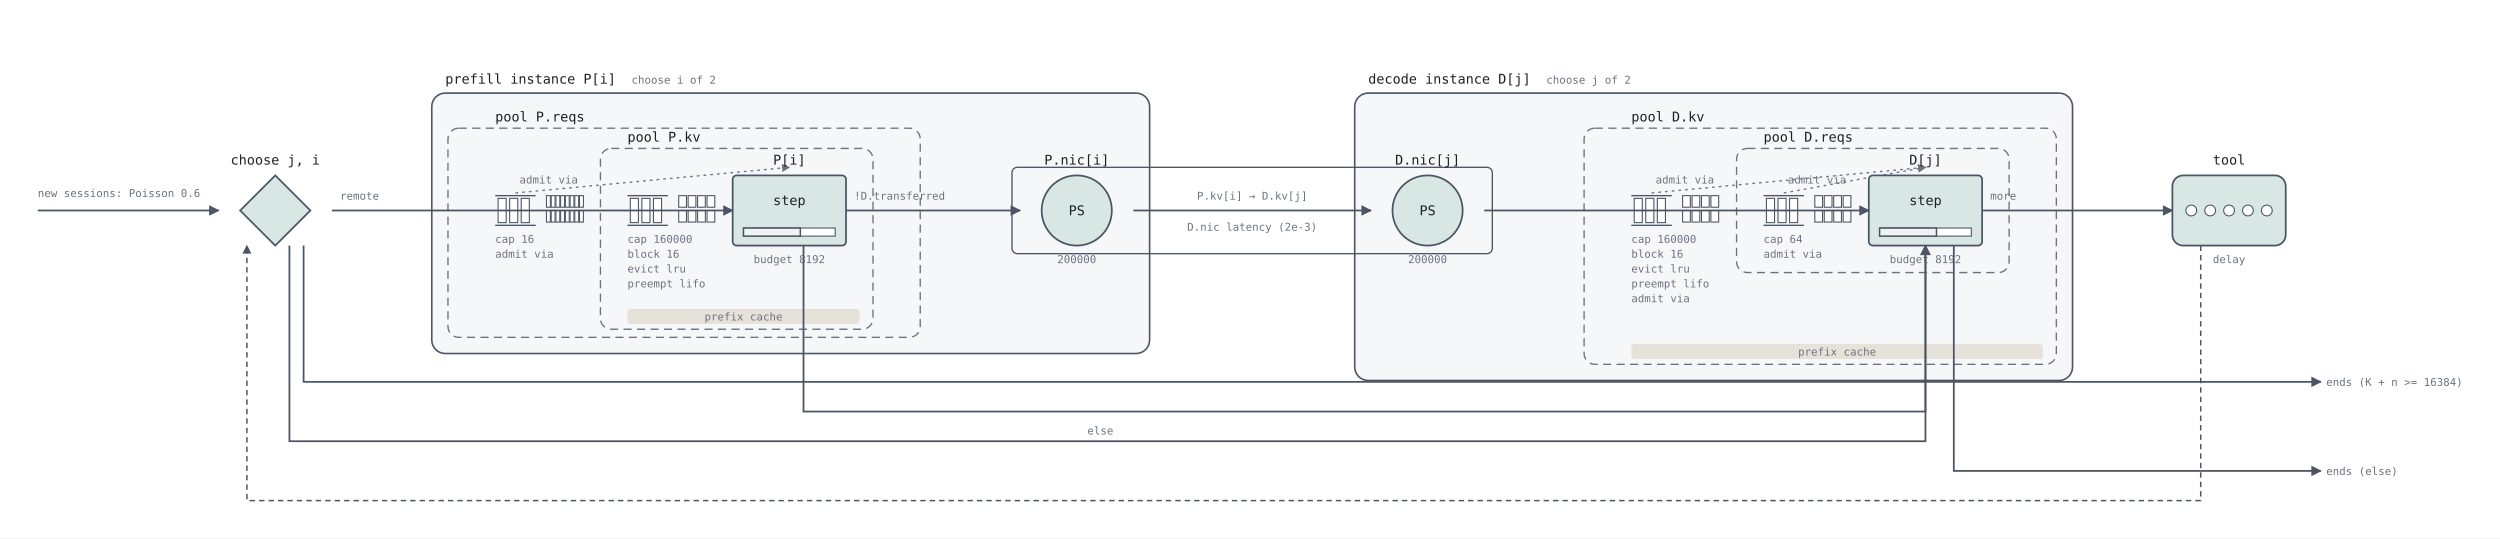
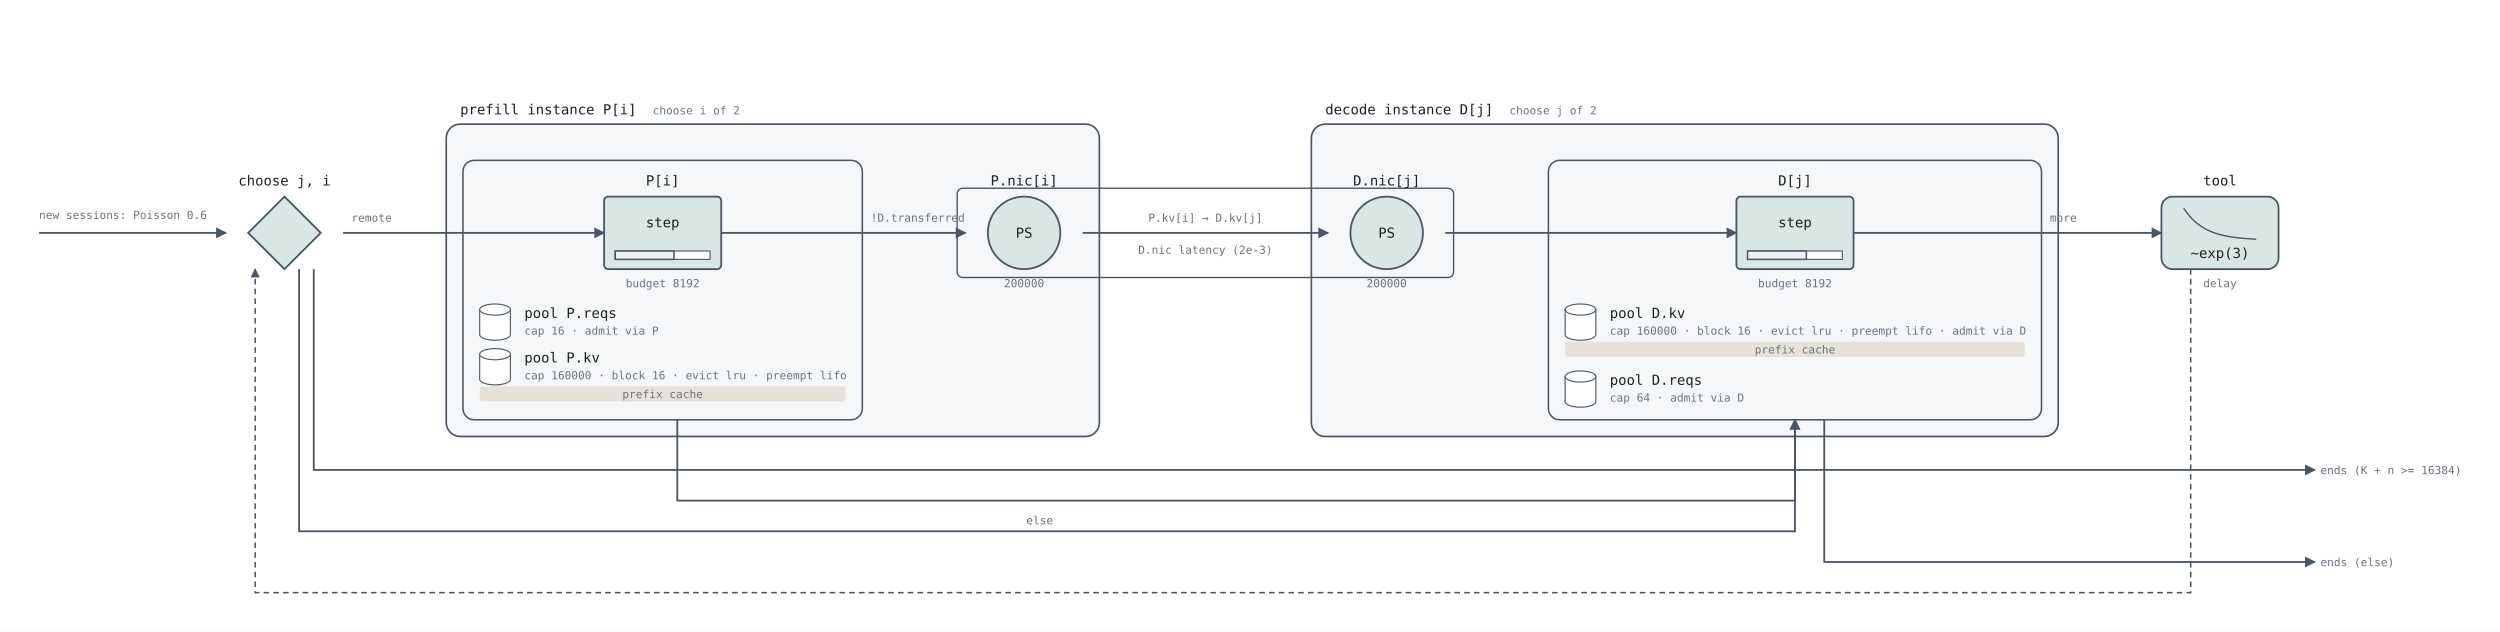
- <svg xmlns="http://www.w3.org/2000/svg" width="1852.8" height="399" viewBox="0 0 1852.8 399" role="img">
+ <svg xmlns="http://www.w3.org/2000/svg" width="1792.8" height="453" viewBox="0 0 1792.8 453" role="img">
  <style>
  text { font-family: ui-monospace, "SF Mono", Menlo, Consolas, monospace; }
  @media (prefers-color-scheme: dark) {
    text { fill: #e8e6e3; } text.dim { fill: #9aa4b2; }
    .bg { fill:#14171a }
    .solid { fill:#232a31;stroke:#b6bfcc }
    .cached { fill:#33302a }
    .instance { fill:#1a1f24;stroke:#b6bfcc }
+     .frame { stroke:#b6bfcc }
    .enclosure { stroke:#9aa4b2 }
    .station { fill:#26403d;stroke:#b6bfcc }
    .cell { fill:#14171a;stroke:#b6bfcc }
    .rail { stroke:#b6bfcc }
    .flow { stroke:#b6bfcc }
    .back { stroke:#b6bfcc }
    .relation { stroke:#9aa4b2 }
  }
</style>
  <defs>
    <marker id="a" viewBox="0 0 10 10" refX="9" refY="5" markerWidth="6" markerHeight="6" orient="auto-start-reverse">
      <path d="M0 0 L10 5 L0 10 z" fill="context-stroke" />
    </marker>
  </defs>
-   <rect class="bg" fill="#ffffff" x="0" y="0" width="1852.8" height="399" />
-   <rect class="instance" fill="#f5f7f9" stroke="#4b5563" stroke-width="1.2" x="1004" y="69" width="532" height="213" rx="10" />
-   <rect class="instance" fill="#f5f7f9" stroke="#4b5563" stroke-width="1.2" x="320" y="69" width="532" height="193" rx="10" />
-   <rect class="rail" fill="none" stroke="#4b5563" stroke-width="1" x="750" y="124" width="356" height="64" rx="4" />
-   <path class="flow" fill="none" stroke="#4b5563" stroke-width="1.3" d="M840 156 L1016 156" marker-end="url(#a)" />
-   <text x="928" y="148" text-anchor="middle" font-size="8" fill="#6b7280" class="dim">P.kv[i] → D.kv[j]</text>
-   <text x="928" y="171" text-anchor="middle" font-size="8" fill="#6b7280" class="dim">D.nic latency (2e-3)</text>
-   <rect class="enclosure" fill="none" stroke="#6b7280" stroke-width="1" stroke-dasharray="6 4" x="332" y="95" width="350" height="155" rx="8" />
-   <text x="367" y="90" text-anchor="start" font-size="10" fill="#1d2021">pool P.reqs</text>
-   <path class="rail" fill="none" stroke="#4b5563" stroke-width="1" d="M367 145 L397 145 M367 167 L397 167" />
-   <rect class="cell" fill="#ffffff" stroke="#4b5563" stroke-width=".8" x="369.14" y="147" width="6" height="18" />
-   <rect class="cell" fill="#ffffff" stroke="#4b5563" stroke-width=".8" x="377.71" y="147" width="6" height="18" />
-   <rect class="cell" fill="#ffffff" stroke="#4b5563" stroke-width=".8" x="386.29" y="147" width="6" height="18" />
-   <rect class="cell" fill="#ffffff" stroke="#4b5563" stroke-width=".8" x="405" y="145" width="2.87" height="8.58" />
-   <rect class="cell" fill="#ffffff" stroke="#4b5563" stroke-width=".8" x="408.5" y="145" width="2.87" height="8.58" />
-   <rect class="cell" fill="#ffffff" stroke="#4b5563" stroke-width=".8" x="412" y="145" width="2.87" height="8.58" />
-   <rect class="cell" fill="#ffffff" stroke="#4b5563" stroke-width=".8" x="415.5" y="145" width="2.87" height="8.58" />
-   <rect class="cell" fill="#ffffff" stroke="#4b5563" stroke-width=".8" x="419" y="145" width="2.87" height="8.58" />
-   <rect class="cell" fill="#ffffff" stroke="#4b5563" stroke-width=".8" x="422.5" y="145" width="2.87" height="8.58" />
-   <rect class="cell" fill="#ffffff" stroke="#4b5563" stroke-width=".8" x="426" y="145" width="2.87" height="8.58" />
-   <rect class="cell" fill="#ffffff" stroke="#4b5563" stroke-width=".8" x="429.5" y="145" width="2.87" height="8.58" />
-   <rect class="cell" fill="#ffffff" stroke="#4b5563" stroke-width=".8" x="405" y="156" width="2.87" height="8.58" />
-   <rect class="cell" fill="#ffffff" stroke="#4b5563" stroke-width=".8" x="408.5" y="156" width="2.87" height="8.58" />
-   <rect class="cell" fill="#ffffff" stroke="#4b5563" stroke-width=".8" x="412" y="156" width="2.87" height="8.58" />
-   <rect class="cell" fill="#ffffff" stroke="#4b5563" stroke-width=".8" x="415.5" y="156" width="2.87" height="8.58" />
-   <rect class="cell" fill="#ffffff" stroke="#4b5563" stroke-width=".8" x="419" y="156" width="2.87" height="8.58" />
-   <rect class="cell" fill="#ffffff" stroke="#4b5563" stroke-width=".8" x="422.5" y="156" width="2.87" height="8.58" />
-   <rect class="cell" fill="#ffffff" stroke="#4b5563" stroke-width=".8" x="426" y="156" width="2.87" height="8.58" />
-   <rect class="cell" fill="#ffffff" stroke="#4b5563" stroke-width=".8" x="429.5" y="156" width="2.87" height="8.58" />
-   <text x="367" y="180" text-anchor="start" font-size="8" fill="#6b7280" class="dim">cap 16</text>
-   <text x="367" y="191" text-anchor="start" font-size="8" fill="#6b7280" class="dim">admit via</text>
-   <path class="relation" fill="none" stroke="#6b7280" stroke-width="1" stroke-dasharray="2 3" d="M382 143 L585 124" marker-end="url(#a)" />
-   <text x="385" y="136" text-anchor="start" font-size="8" fill="#6b7280" class="dim">admit via</text>
-   <rect class="enclosure" fill="none" stroke="#6b7280" stroke-width="1" stroke-dasharray="6 4" x="445" y="110" width="202" height="134" rx="8" />
-   <text x="465" y="105" text-anchor="start" font-size="10" fill="#1d2021">pool P.kv</text>
-   <path class="rail" fill="none" stroke="#4b5563" stroke-width="1" d="M465 145 L495 145 M465 167 L495 167" />
-   <rect class="cell" fill="#ffffff" stroke="#4b5563" stroke-width=".8" x="467.14" y="147" width="6" height="18" />
-   <rect class="cell" fill="#ffffff" stroke="#4b5563" stroke-width=".8" x="475.71" y="147" width="6" height="18" />
-   <rect class="cell" fill="#ffffff" stroke="#4b5563" stroke-width=".8" x="484.29" y="147" width="6" height="18" />
-   <rect class="cell" fill="#ffffff" stroke="#4b5563" stroke-width=".8" x="503" y="145" width="5.74" height="8.58" />
-   <rect class="cell" fill="#ffffff" stroke="#4b5563" stroke-width=".8" x="510" y="145" width="5.74" height="8.58" />
-   <rect class="cell" fill="#ffffff" stroke="#4b5563" stroke-width=".8" x="517" y="145" width="5.74" height="8.58" />
-   <rect class="cell" fill="#ffffff" stroke="#4b5563" stroke-width=".8" x="524" y="145" width="5.74" height="8.58" />
-   <rect class="cell" fill="#ffffff" stroke="#4b5563" stroke-width=".8" x="503" y="156" width="5.74" height="8.58" />
-   <rect class="cell" fill="#ffffff" stroke="#4b5563" stroke-width=".8" x="510" y="156" width="5.74" height="8.58" />
-   <rect class="cell" fill="#ffffff" stroke="#4b5563" stroke-width=".8" x="517" y="156" width="5.74" height="8.58" />
-   <rect class="cell" fill="#ffffff" stroke="#4b5563" stroke-width=".8" x="524" y="156" width="5.74" height="8.58" />
-   <text x="465" y="180" text-anchor="start" font-size="8" fill="#6b7280" class="dim">cap 160000</text>
-   <text x="465" y="191" text-anchor="start" font-size="8" fill="#6b7280" class="dim">block 16</text>
-   <text x="465" y="202" text-anchor="start" font-size="8" fill="#6b7280" class="dim">evict lru</text>
-   <text x="465" y="213" text-anchor="start" font-size="8" fill="#6b7280" class="dim">preempt lifo</text>
-   <rect class="cached" fill="#e6e2da" stroke="none" x="465" y="229" width="172" height="11" rx="2" />
-   <text x="551" y="237.5" text-anchor="middle" font-size="8" fill="#6b7280" class="dim">prefix cache</text>
-   <rect class="enclosure" fill="none" stroke="#6b7280" stroke-width="1" stroke-dasharray="6 4" x="1287" y="110" width="202" height="92" rx="8" />
-   <text x="1307" y="105" text-anchor="start" font-size="10" fill="#1d2021">pool D.reqs</text>
-   <path class="rail" fill="none" stroke="#4b5563" stroke-width="1" d="M1307 145 L1337 145 M1307 167 L1337 167" />
-   <rect class="cell" fill="#ffffff" stroke="#4b5563" stroke-width=".8" x="1309.14" y="147" width="6" height="18" />
-   <rect class="cell" fill="#ffffff" stroke="#4b5563" stroke-width=".8" x="1317.71" y="147" width="6" height="18" />
-   <rect class="cell" fill="#ffffff" stroke="#4b5563" stroke-width=".8" x="1326.29" y="147" width="6" height="18" />
-   <rect class="cell" fill="#ffffff" stroke="#4b5563" stroke-width=".8" x="1345" y="145" width="5.74" height="8.58" />
-   <rect class="cell" fill="#ffffff" stroke="#4b5563" stroke-width=".8" x="1352" y="145" width="5.74" height="8.58" />
-   <rect class="cell" fill="#ffffff" stroke="#4b5563" stroke-width=".8" x="1359" y="145" width="5.74" height="8.58" />
-   <rect class="cell" fill="#ffffff" stroke="#4b5563" stroke-width=".8" x="1366" y="145" width="5.74" height="8.58" />
-   <rect class="cell" fill="#ffffff" stroke="#4b5563" stroke-width=".8" x="1345" y="156" width="5.74" height="8.58" />
-   <rect class="cell" fill="#ffffff" stroke="#4b5563" stroke-width=".8" x="1352" y="156" width="5.74" height="8.58" />
-   <rect class="cell" fill="#ffffff" stroke="#4b5563" stroke-width=".8" x="1359" y="156" width="5.74" height="8.58" />
-   <rect class="cell" fill="#ffffff" stroke="#4b5563" stroke-width=".8" x="1366" y="156" width="5.74" height="8.58" />
-   <text x="1307" y="180" text-anchor="start" font-size="8" fill="#6b7280" class="dim">cap 64</text>
-   <text x="1307" y="191" text-anchor="start" font-size="8" fill="#6b7280" class="dim">admit via</text>
-   <path class="relation" fill="none" stroke="#6b7280" stroke-width="1" stroke-dasharray="2 3" d="M1322 143 L1427 124" marker-end="url(#a)" />
-   <text x="1325" y="136" text-anchor="start" font-size="8" fill="#6b7280" class="dim">admit via</text>
-   <rect class="enclosure" fill="none" stroke="#6b7280" stroke-width="1" stroke-dasharray="6 4" x="1174" y="95" width="350" height="175" rx="8" />
-   <text x="1209" y="90" text-anchor="start" font-size="10" fill="#1d2021">pool D.kv</text>
-   <path class="rail" fill="none" stroke="#4b5563" stroke-width="1" d="M1209 145 L1239 145 M1209 167 L1239 167" />
-   <rect class="cell" fill="#ffffff" stroke="#4b5563" stroke-width=".8" x="1211.14" y="147" width="6" height="18" />
-   <rect class="cell" fill="#ffffff" stroke="#4b5563" stroke-width=".8" x="1219.71" y="147" width="6" height="18" />
-   <rect class="cell" fill="#ffffff" stroke="#4b5563" stroke-width=".8" x="1228.29" y="147" width="6" height="18" />
-   <rect class="cell" fill="#ffffff" stroke="#4b5563" stroke-width=".8" x="1247" y="145" width="5.74" height="8.58" />
-   <rect class="cell" fill="#ffffff" stroke="#4b5563" stroke-width=".8" x="1254" y="145" width="5.74" height="8.58" />
-   <rect class="cell" fill="#ffffff" stroke="#4b5563" stroke-width=".8" x="1261" y="145" width="5.74" height="8.58" />
-   <rect class="cell" fill="#ffffff" stroke="#4b5563" stroke-width=".8" x="1268" y="145" width="5.74" height="8.58" />
-   <rect class="cell" fill="#ffffff" stroke="#4b5563" stroke-width=".8" x="1247" y="156" width="5.74" height="8.58" />
-   <rect class="cell" fill="#ffffff" stroke="#4b5563" stroke-width=".8" x="1254" y="156" width="5.74" height="8.58" />
-   <rect class="cell" fill="#ffffff" stroke="#4b5563" stroke-width=".8" x="1261" y="156" width="5.74" height="8.58" />
-   <rect class="cell" fill="#ffffff" stroke="#4b5563" stroke-width=".8" x="1268" y="156" width="5.74" height="8.58" />
-   <text x="1209" y="180" text-anchor="start" font-size="8" fill="#6b7280" class="dim">cap 160000</text>
-   <text x="1209" y="191" text-anchor="start" font-size="8" fill="#6b7280" class="dim">block 16</text>
-   <text x="1209" y="202" text-anchor="start" font-size="8" fill="#6b7280" class="dim">evict lru</text>
-   <text x="1209" y="213" text-anchor="start" font-size="8" fill="#6b7280" class="dim">preempt lifo</text>
-   <text x="1209" y="224" text-anchor="start" font-size="8" fill="#6b7280" class="dim">admit via</text>
-   <rect class="cached" fill="#e6e2da" stroke="none" x="1209" y="255" width="305" height="11" rx="2" />
-   <text x="1361.5" y="263.5" text-anchor="middle" font-size="8" fill="#6b7280" class="dim">prefix cache</text>
-   <path class="relation" fill="none" stroke="#6b7280" stroke-width="1" stroke-dasharray="2 3" d="M1224 143 L1427 124" marker-end="url(#a)" />
-   <text x="1227" y="136" text-anchor="start" font-size="8" fill="#6b7280" class="dim">admit via</text>
-   <polygon class="station" fill="#d8e6e4" stroke="#4b5563" stroke-width="1.3" points="204,130 230,156 204,182 178,156" />
-   <text x="204" y="122" text-anchor="middle" font-size="10" fill="#1d2021">choose j, i</text>
-   <rect class="station" fill="#d8e6e4" stroke="#4b5563" stroke-width="1.3" x="543" y="130" width="84" height="52" rx="3" />
-   <rect class="cell" fill="#ffffff" stroke="#4b5563" stroke-width=".8" x="551" y="169" width="68" height="6" />
-   <rect class="solid" fill="#eef2f5" stroke="#4b5563" stroke-width="1.1" x="551" y="169" width="42.16" height="6" />
-   <text x="585" y="152" text-anchor="middle" font-size="10" fill="#1d2021">step</text>
-   <text x="585" y="122" text-anchor="middle" font-size="10" fill="#1d2021">P[i]</text>
-   <text x="585" y="195" text-anchor="middle" font-size="8" fill="#6b7280" class="dim">budget 8192</text>
-   <circle class="station" fill="#d8e6e4" stroke="#4b5563" stroke-width="1.3" cx="798" cy="156" r="26" />
-   <text x="798" y="159.5" text-anchor="middle" font-size="10" fill="#1d2021">PS</text>
-   <text x="798" y="122" text-anchor="middle" font-size="10" fill="#1d2021">P.nic[i]</text>
-   <text x="798" y="195" text-anchor="middle" font-size="8" fill="#6b7280" class="dim">200000</text>
-   <circle class="station" fill="#d8e6e4" stroke="#4b5563" stroke-width="1.3" cx="1058" cy="156" r="26" />
-   <text x="1058" y="159.5" text-anchor="middle" font-size="10" fill="#1d2021">PS</text>
-   <text x="1058" y="122" text-anchor="middle" font-size="10" fill="#1d2021">D.nic[j]</text>
-   <text x="1058" y="195" text-anchor="middle" font-size="8" fill="#6b7280" class="dim">200000</text>
-   <rect class="station" fill="#d8e6e4" stroke="#4b5563" stroke-width="1.3" x="1385" y="130" width="84" height="52" rx="3" />
-   <rect class="cell" fill="#ffffff" stroke="#4b5563" stroke-width=".8" x="1393" y="169" width="68" height="6" />
-   <rect class="solid" fill="#eef2f5" stroke="#4b5563" stroke-width="1.1" x="1393" y="169" width="42.16" height="6" />
-   <text x="1427" y="152" text-anchor="middle" font-size="10" fill="#1d2021">step</text>
-   <text x="1427" y="122" text-anchor="middle" font-size="10" fill="#1d2021">D[j]</text>
-   <text x="1427" y="195" text-anchor="middle" font-size="8" fill="#6b7280" class="dim">budget 8192</text>
-   <rect class="station" fill="#d8e6e4" stroke="#4b5563" stroke-width="1.3" x="1610" y="130" width="84" height="52" rx="8" />
-   <circle class="cell" fill="#ffffff" stroke="#4b5563" stroke-width=".8" cx="1624" cy="156" r="4" />
-   <circle class="cell" fill="#ffffff" stroke="#4b5563" stroke-width=".8" cx="1638" cy="156" r="4" />
-   <circle class="cell" fill="#ffffff" stroke="#4b5563" stroke-width=".8" cx="1652" cy="156" r="4" />
-   <circle class="cell" fill="#ffffff" stroke="#4b5563" stroke-width=".8" cx="1666" cy="156" r="4" />
-   <circle class="cell" fill="#ffffff" stroke="#4b5563" stroke-width=".8" cx="1680" cy="156" r="4" />
-   <text x="1652" y="122" text-anchor="middle" font-size="10" fill="#1d2021">tool</text>
-   <text x="1652" y="195" text-anchor="middle" font-size="8" fill="#6b7280" class="dim">delay</text>
-   <text x="330" y="62" text-anchor="start" font-size="10" fill="#1d2021">prefill instance P[i]</text>
-   <text x="468" y="62" text-anchor="start" font-size="8" fill="#6b7280" class="dim">choose i of 2</text>
-   <text x="1014" y="62" text-anchor="start" font-size="10" fill="#1d2021">decode instance D[j]</text>
-   <text x="1146" y="62" text-anchor="start" font-size="8" fill="#6b7280" class="dim">choose j of 2</text>
-   <path class="flow" fill="none" stroke="#4b5563" stroke-width="1.3" d="M28 156 L162 156" marker-end="url(#a)" />
-   <text x="28" y="146" text-anchor="start" font-size="8" fill="#6b7280" class="dim">new sessions: Poisson 0.6</text>
-   <path class="flow" fill="none" stroke="#4b5563" stroke-width="1.3" d="M225 182 L225 283 L1720 283" marker-end="url(#a)" />
-   <text x="1724" y="286" text-anchor="start" font-size="8" fill="#6b7280" class="dim">ends (K + n &gt;= 16384)</text>
-   <path class="flow" fill="none" stroke="#4b5563" stroke-width="1.3" d="M246 156 L543 156" marker-end="url(#a)" />
-   <text x="252" y="148" text-anchor="start" font-size="8" fill="#6b7280" class="dim">remote</text>
-   <path class="flow" fill="none" stroke="#4b5563" stroke-width="1.3" d="M627 156 L756 156" marker-end="url(#a)" />
-   <text x="633" y="148" text-anchor="start" font-size="8" fill="#6b7280" class="dim">!D.transferred</text>
-   <path class="flow" fill="none" stroke="#4b5563" stroke-width="1.3" d="M1100 156 L1385 156" marker-end="url(#a)" />
-   <path class="flow" fill="none" stroke="#4b5563" stroke-width="1.3" d="M595.5 182 L595.5 305 L1427 305 L1427 182" marker-end="url(#a)" />
-   <path class="flow" fill="none" stroke="#4b5563" stroke-width="1.3" d="M214.5 182 L214.5 327 L1427 327 L1427 182" marker-end="url(#a)" />
-   <text x="815.5" y="322" text-anchor="middle" font-size="8" fill="#6b7280" class="dim">else</text>
-   <path class="flow" fill="none" stroke="#4b5563" stroke-width="1.3" d="M1469 156 L1610 156" marker-end="url(#a)" />
-   <text x="1475" y="148" text-anchor="start" font-size="8" fill="#6b7280" class="dim">more</text>
-   <path class="flow" fill="none" stroke="#4b5563" stroke-width="1.3" d="M1448 182 L1448 349 L1720 349" marker-end="url(#a)" />
-   <text x="1724" y="352" text-anchor="start" font-size="8" fill="#6b7280" class="dim">ends (else)</text>
-   <path class="back" fill="none" stroke="#4b5563" stroke-width="1.1" stroke-dasharray="4 3" d="M1631 182 L1631 371 L183 371 L183 182" marker-end="url(#a)" />
+   <rect class="bg" fill="#ffffff" x="0" y="0" width="1792.8" height="453" />
+   <rect class="instance" fill="#f5f7f9" stroke="#4b5563" stroke-width="1.2" x="940.4" y="89" width="535.6" height="224" rx="10" />
+   <rect class="instance" fill="#f5f7f9" stroke="#4b5563" stroke-width="1.2" x="320" y="89" width="468.4" height="224" rx="10" />
+   <rect class="rail" fill="none" stroke="#4b5563" stroke-width="1" x="686.4" y="135" width="356" height="64" rx="4" />
+   <path class="flow" fill="none" stroke="#4b5563" stroke-width="1.3" d="M776.4 167 L952.4 167" marker-end="url(#a)" />
+   <text x="864.4" y="159" text-anchor="middle" font-size="8" fill="#6b7280" class="dim">P.kv[i] → D.kv[j]</text>
+   <text x="864.4" y="182" text-anchor="middle" font-size="8" fill="#6b7280" class="dim">D.nic latency (2e-3)</text>
+   <rect class="frame" fill="none" stroke="#4b5563" stroke-width="1.1" x="332" y="115" width="286.4" height="186" rx="8" />
+   <path class="cell" fill="#ffffff" stroke="#4b5563" stroke-width=".8" d="M 344 222 L 344 240 A 11 4 0 0 0 366 240 L 366 222 Z" />
+   <ellipse class="cell" fill="#ffffff" stroke="#4b5563" stroke-width=".8" cx="355" cy="222" rx="11" ry="4" />
+   <text x="376" y="228" text-anchor="start" font-size="10" fill="#1d2021">pool P.reqs</text>
+   <text x="376" y="240" text-anchor="start" font-size="8" fill="#6b7280" class="dim">cap 16 · admit via P</text>
+   <path class="cell" fill="#ffffff" stroke="#4b5563" stroke-width=".8" d="M 344 254 L 344 272 A 11 4 0 0 0 366 272 L 366 254 Z" />
+   <ellipse class="cell" fill="#ffffff" stroke="#4b5563" stroke-width=".8" cx="355" cy="254" rx="11" ry="4" />
+   <text x="376" y="260" text-anchor="start" font-size="10" fill="#1d2021">pool P.kv</text>
+   <text x="376" y="272" text-anchor="start" font-size="8" fill="#6b7280" class="dim">cap 160000 · block 16 · evict lru · preempt lifo</text>
+   <rect class="cached" fill="#e6e2da" stroke="none" x="344" y="277" width="262.4" height="11" rx="2" />
+   <text x="475.2" y="285.5" text-anchor="middle" font-size="8" fill="#6b7280" class="dim">prefix cache</text>
+   <rect class="frame" fill="none" stroke="#4b5563" stroke-width="1.1" x="1110.4" y="115" width="353.6" height="186" rx="8" />
+   <path class="cell" fill="#ffffff" stroke="#4b5563" stroke-width=".8" d="M 1122.4 222 L 1122.4 240 A 11 4 0 0 0 1144.4 240 L 1144.4 222 Z" />
+   <ellipse class="cell" fill="#ffffff" stroke="#4b5563" stroke-width=".8" cx="1133.4" cy="222" rx="11" ry="4" />
+   <text x="1154.4" y="228" text-anchor="start" font-size="10" fill="#1d2021">pool D.kv</text>
+   <text x="1154.4" y="240" text-anchor="start" font-size="8" fill="#6b7280" class="dim">cap 160000 · block 16 · evict lru · preempt lifo · admit via D</text>
+   <rect class="cached" fill="#e6e2da" stroke="none" x="1122.4" y="245" width="329.6" height="11" rx="2" />
+   <text x="1287.2" y="253.5" text-anchor="middle" font-size="8" fill="#6b7280" class="dim">prefix cache</text>
+   <path class="cell" fill="#ffffff" stroke="#4b5563" stroke-width=".8" d="M 1122.4 270 L 1122.4 288 A 11 4 0 0 0 1144.4 288 L 1144.4 270 Z" />
+   <ellipse class="cell" fill="#ffffff" stroke="#4b5563" stroke-width=".8" cx="1133.4" cy="270" rx="11" ry="4" />
+   <text x="1154.4" y="276" text-anchor="start" font-size="10" fill="#1d2021">pool D.reqs</text>
+   <text x="1154.4" y="288" text-anchor="start" font-size="8" fill="#6b7280" class="dim">cap 64 · admit via D</text>
+   <polygon class="station" fill="#d8e6e4" stroke="#4b5563" stroke-width="1.3" points="204,141 230,167 204,193 178,167" />
+   <text x="204" y="133" text-anchor="middle" font-size="10" fill="#1d2021">choose j, i</text>
+   <rect class="station" fill="#d8e6e4" stroke="#4b5563" stroke-width="1.3" x="433.2" y="141" width="84" height="52" rx="3" />
+   <rect class="cell" fill="#ffffff" stroke="#4b5563" stroke-width=".8" x="441.2" y="180" width="68" height="6" />
+   <rect class="solid" fill="#eef2f5" stroke="#4b5563" stroke-width="1.1" x="441.2" y="180" width="42.16" height="6" />
+   <text x="475.2" y="163" text-anchor="middle" font-size="10" fill="#1d2021">step</text>
+   <text x="475.2" y="133" text-anchor="middle" font-size="10" fill="#1d2021">P[i]</text>
+   <text x="475.2" y="206" text-anchor="middle" font-size="8" fill="#6b7280" class="dim">budget 8192</text>
+   <circle class="station" fill="#d8e6e4" stroke="#4b5563" stroke-width="1.3" cx="734.4" cy="167" r="26" />
+   <text x="734.4" y="170.5" text-anchor="middle" font-size="10" fill="#1d2021">PS</text>
+   <text x="734.4" y="133" text-anchor="middle" font-size="10" fill="#1d2021">P.nic[i]</text>
+   <text x="734.4" y="206" text-anchor="middle" font-size="8" fill="#6b7280" class="dim">200000</text>
+   <circle class="station" fill="#d8e6e4" stroke="#4b5563" stroke-width="1.3" cx="994.4" cy="167" r="26" />
+   <text x="994.4" y="170.5" text-anchor="middle" font-size="10" fill="#1d2021">PS</text>
+   <text x="994.4" y="133" text-anchor="middle" font-size="10" fill="#1d2021">D.nic[j]</text>
+   <text x="994.4" y="206" text-anchor="middle" font-size="8" fill="#6b7280" class="dim">200000</text>
+   <rect class="station" fill="#d8e6e4" stroke="#4b5563" stroke-width="1.3" x="1245.2" y="141" width="84" height="52" rx="3" />
+   <rect class="cell" fill="#ffffff" stroke="#4b5563" stroke-width=".8" x="1253.2" y="180" width="68" height="6" />
+   <rect class="solid" fill="#eef2f5" stroke="#4b5563" stroke-width="1.1" x="1253.2" y="180" width="42.16" height="6" />
+   <text x="1287.2" y="163" text-anchor="middle" font-size="10" fill="#1d2021">step</text>
+   <text x="1287.2" y="133" text-anchor="middle" font-size="10" fill="#1d2021">D[j]</text>
+   <text x="1287.2" y="206" text-anchor="middle" font-size="8" fill="#6b7280" class="dim">budget 8192</text>
+   <rect class="station" fill="#d8e6e4" stroke="#4b5563" stroke-width="1.3" x="1550" y="141" width="84" height="52" rx="8" />
+   <path class="rail" fill="none" stroke="#4b5563" stroke-width="1" d="M 1566 149.32 L 1568.17 152.42 L 1570.33 155.11 L 1572.5 157.43 L 1574.67 159.43 L 1576.83 161.16 L 1579 162.66 L 1581.17 163.96 L 1583.33 165.08 L 1585.5 166.04 L 1587.67 166.88 L 1589.83 167.6 L 1592 168.22 L 1594.17 168.76 L 1596.33 169.23 L 1598.5 169.63 L 1600.67 169.98 L 1602.83 170.28 L 1605 170.54 L 1607.17 170.77 L 1609.33 170.96 L 1611.5 171.13 L 1613.67 171.28 L 1615.83 171.4 L 1618 171.51" />
+   <text x="1592" y="185" text-anchor="middle" font-size="10" fill="#1d2021">~exp(3)</text>
+   <text x="1592" y="133" text-anchor="middle" font-size="10" fill="#1d2021">tool</text>
+   <text x="1592" y="206" text-anchor="middle" font-size="8" fill="#6b7280" class="dim">delay</text>
+   <text x="330" y="82" text-anchor="start" font-size="10" fill="#1d2021">prefill instance P[i]</text>
+   <text x="468" y="82" text-anchor="start" font-size="8" fill="#6b7280" class="dim">choose i of 2</text>
+   <text x="950.4" y="82" text-anchor="start" font-size="10" fill="#1d2021">decode instance D[j]</text>
+   <text x="1082.4" y="82" text-anchor="start" font-size="8" fill="#6b7280" class="dim">choose j of 2</text>
+   <path class="flow" fill="none" stroke="#4b5563" stroke-width="1.3" d="M28 167 L162 167" marker-end="url(#a)" />
+   <text x="28" y="157" text-anchor="start" font-size="8" fill="#6b7280" class="dim">new sessions: Poisson 0.6</text>
+   <path class="flow" fill="none" stroke="#4b5563" stroke-width="1.3" d="M225 193 L225 337 L1660 337" marker-end="url(#a)" />
+   <text x="1664" y="340" text-anchor="start" font-size="8" fill="#6b7280" class="dim">ends (K + n &gt;= 16384)</text>
+   <path class="flow" fill="none" stroke="#4b5563" stroke-width="1.3" d="M246 167 L433.2 167" marker-end="url(#a)" />
+   <text x="252" y="159" text-anchor="start" font-size="8" fill="#6b7280" class="dim">remote</text>
+   <path class="flow" fill="none" stroke="#4b5563" stroke-width="1.3" d="M517.2 167 L692.4 167" marker-end="url(#a)" />
+   <text x="624.4" y="159" text-anchor="start" font-size="8" fill="#6b7280" class="dim">!D.transferred</text>
+   <path class="flow" fill="none" stroke="#4b5563" stroke-width="1.3" d="M1036.4 167 L1245.2 167" marker-end="url(#a)" />
+   <path class="flow" fill="none" stroke="#4b5563" stroke-width="1.3" d="M485.7 301 L485.7 359 L1287.2 359 L1287.2 301" marker-end="url(#a)" />
+   <path class="flow" fill="none" stroke="#4b5563" stroke-width="1.3" d="M214.5 193 L214.5 381 L1287.2 381 L1287.2 301" marker-end="url(#a)" />
+   <text x="745.6" y="376" text-anchor="middle" font-size="8" fill="#6b7280" class="dim">else</text>
+   <path class="flow" fill="none" stroke="#4b5563" stroke-width="1.3" d="M1329.2 167 L1550 167" marker-end="url(#a)" />
+   <text x="1470" y="159" text-anchor="start" font-size="8" fill="#6b7280" class="dim">more</text>
+   <path class="flow" fill="none" stroke="#4b5563" stroke-width="1.3" d="M1308.2 301 L1308.2 403 L1660 403" marker-end="url(#a)" />
+   <text x="1664" y="406" text-anchor="start" font-size="8" fill="#6b7280" class="dim">ends (else)</text>
+   <path class="back" fill="none" stroke="#4b5563" stroke-width="1.1" stroke-dasharray="4 3" d="M1571 193 L1571 425 L183 425 L183 193" marker-end="url(#a)" />
</svg>
